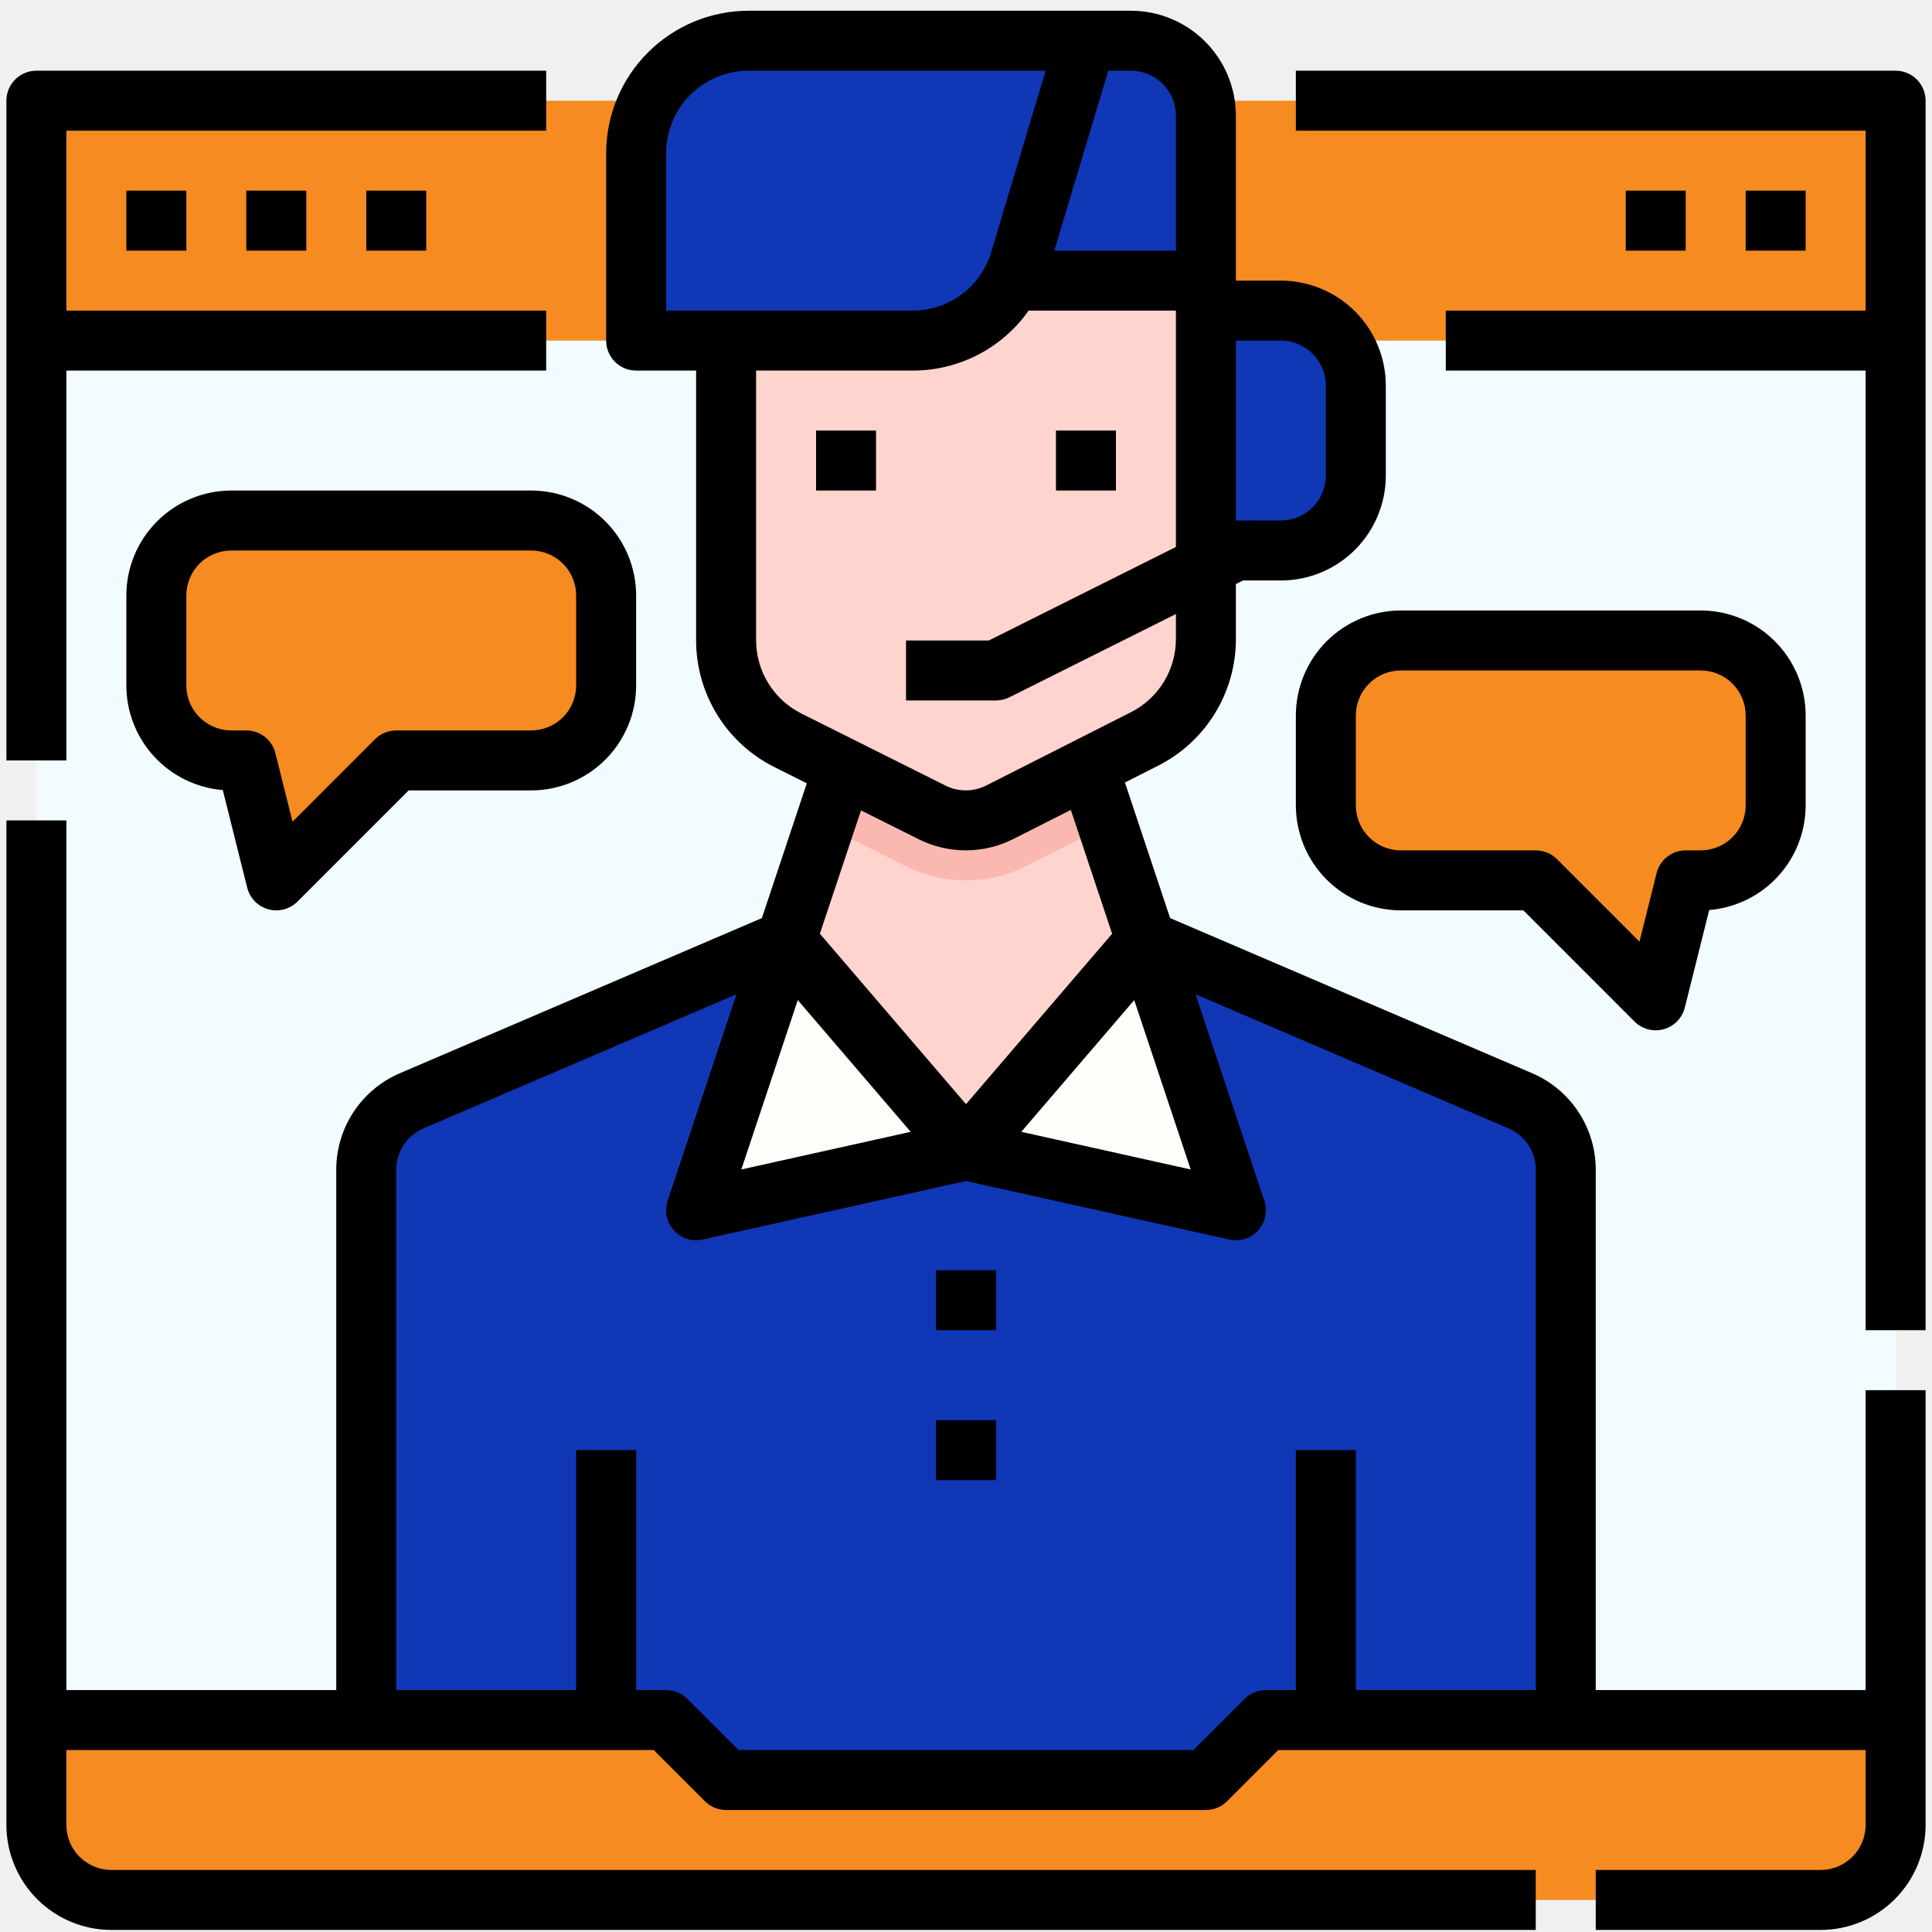
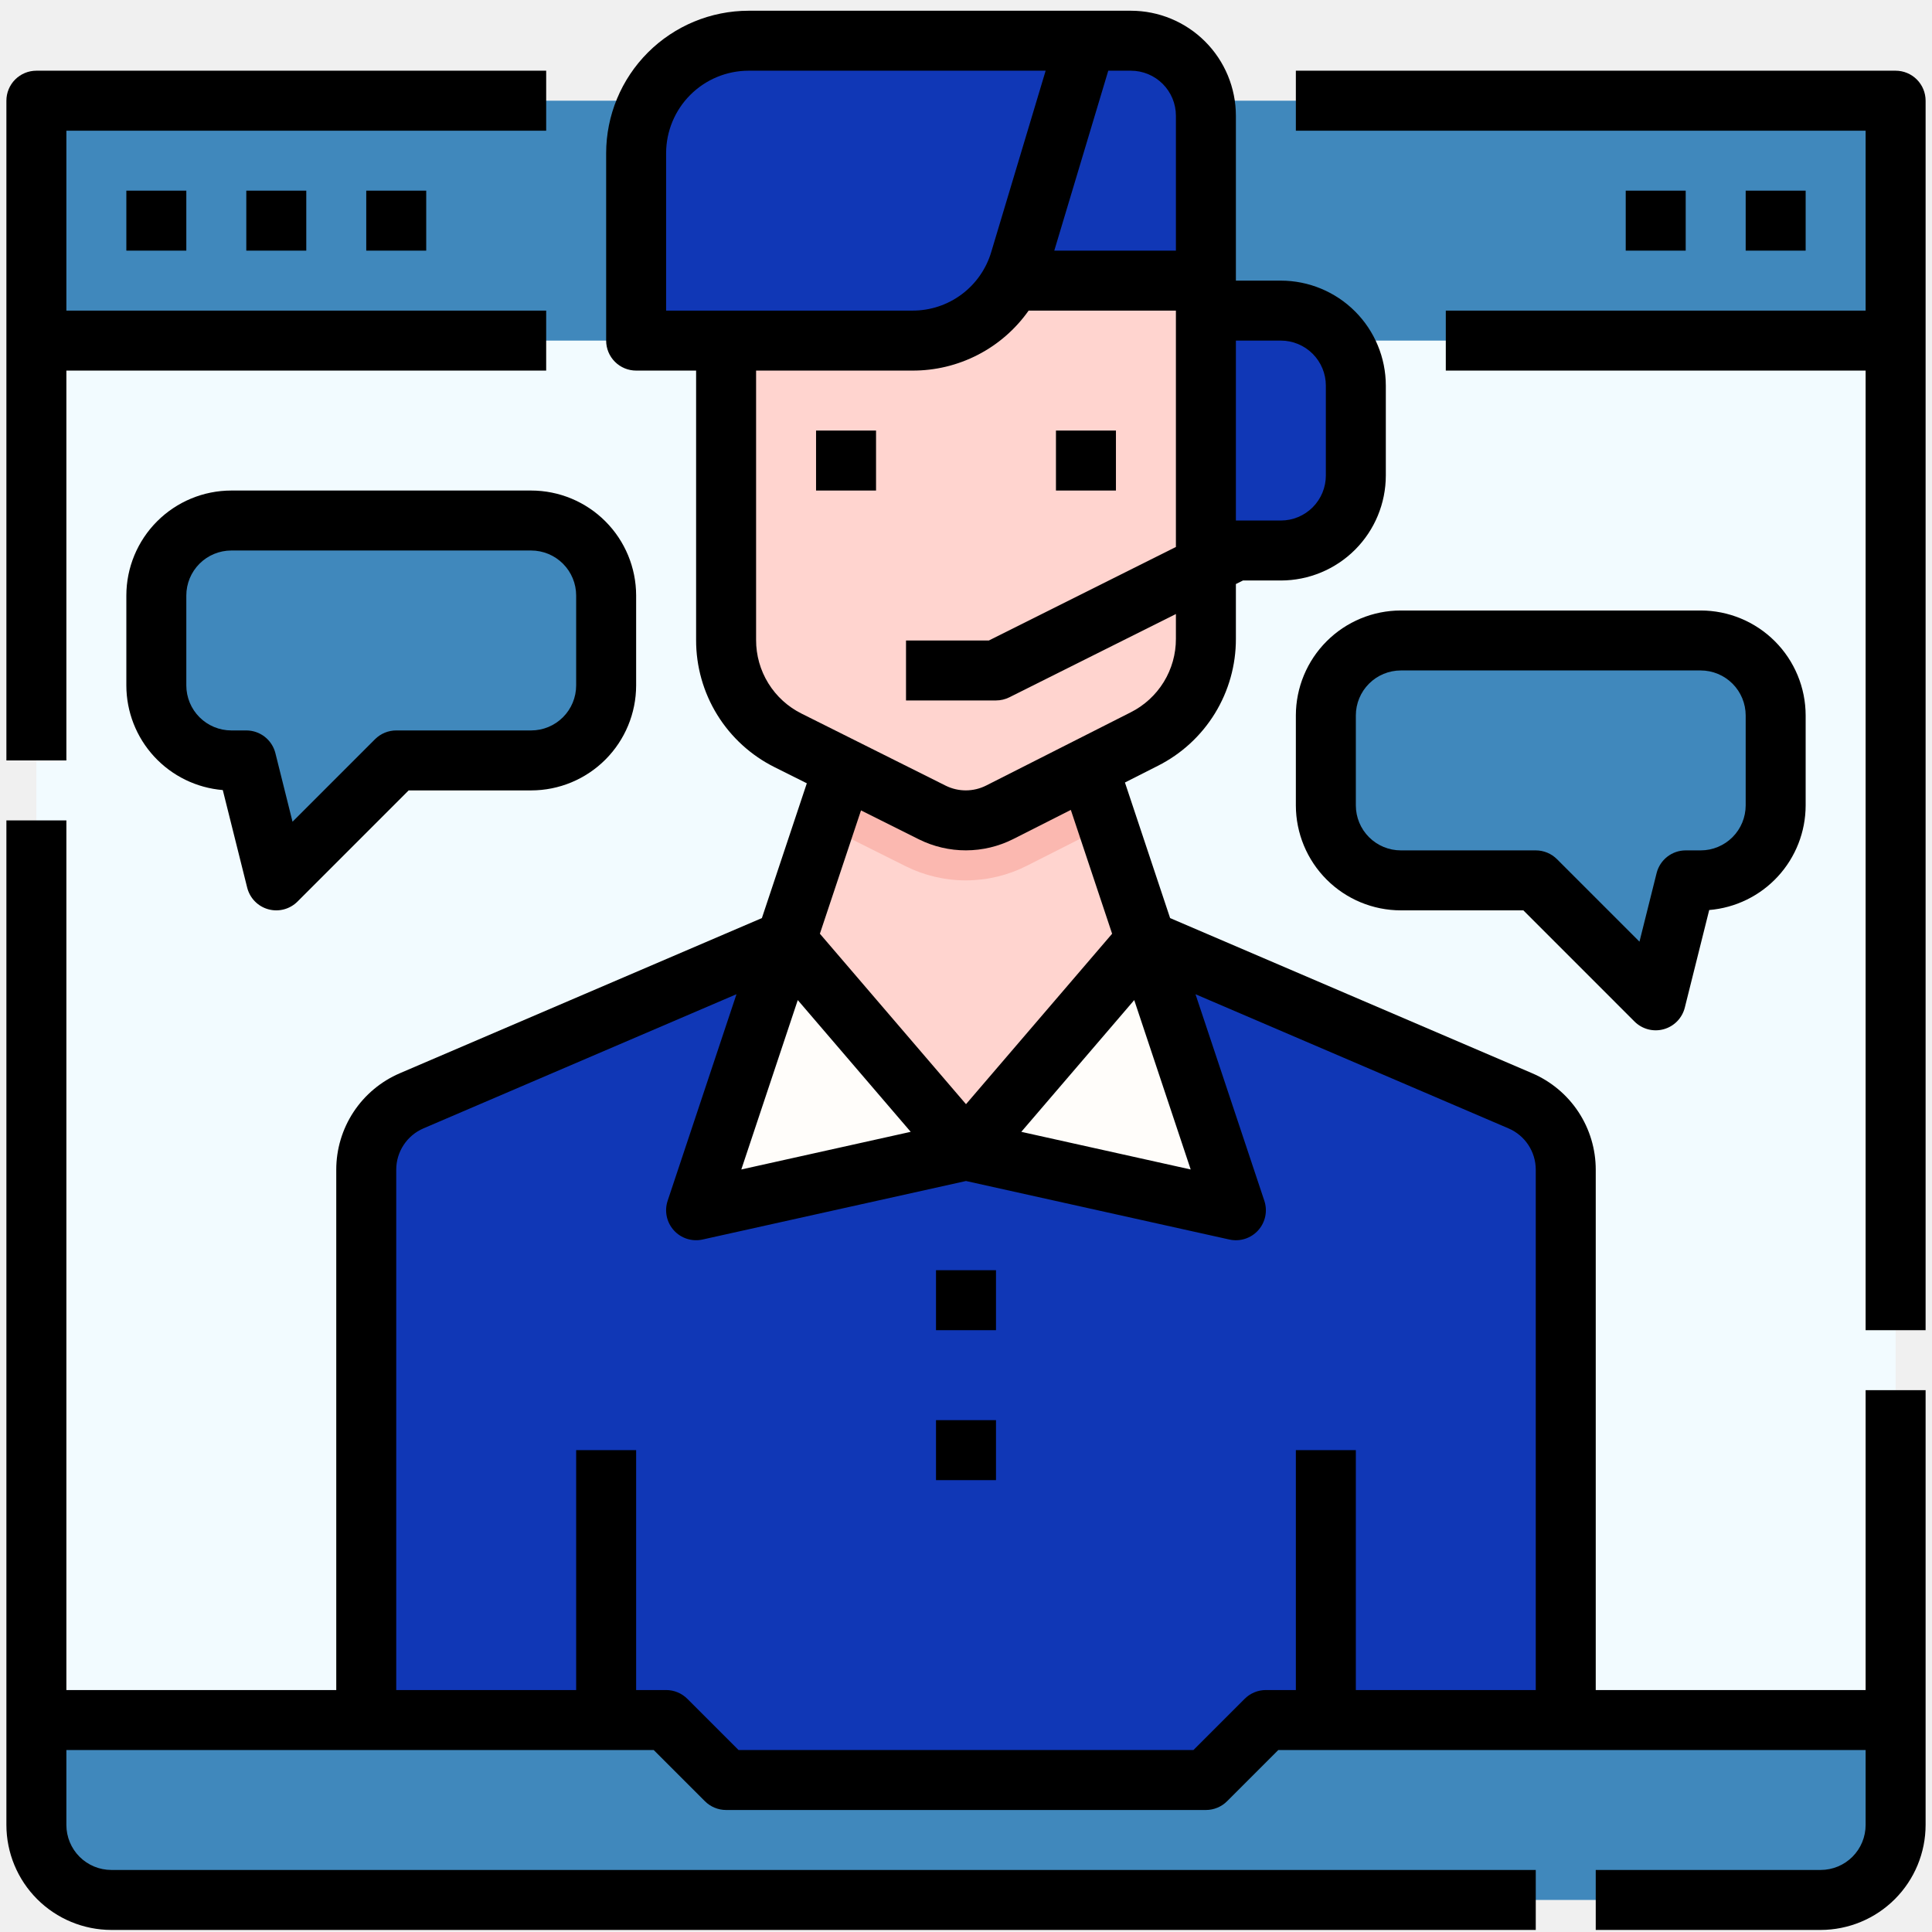
<svg xmlns="http://www.w3.org/2000/svg" width="151" height="151" viewBox="0 0 151 151" fill="none">
  <g clip-path="url(#clip0_73_4773)">
    <path d="M2.844 7.87H148.156V139.12H2.844V7.87Z" fill="#F2FBFF" />
    <path d="M28.625 141.464V91.421C28.625 90.275 28.962 89.153 29.593 88.196C30.224 87.238 31.122 86.487 32.176 86.036L61.438 73.495H89.562L118.824 86.036C119.878 86.487 120.776 87.238 121.407 88.196C122.039 89.153 122.375 90.275 122.375 91.421V141.464H28.625Z" fill="#1037B6" />
    <path d="M89.562 73.495L96.594 94.589L75.5 89.901L89.562 73.495Z" fill="#FFFDFA" />
    <path d="M61.438 73.495L54.406 94.589L75.5 89.901L61.438 73.495Z" fill="#FFFDFA" />
-     <path d="M2.844 7.87H148.156V26.62H2.844V7.87Z" fill="#F68B21" />
-     <path d="M142.297 148.495H8.703C7.149 148.495 5.659 147.878 4.56 146.779C3.461 145.68 2.844 144.19 2.844 142.636V134.433H52.062L56.75 139.12H94.25L98.938 134.433H148.156V142.636C148.156 144.19 147.539 145.68 146.44 146.779C145.341 147.878 143.851 148.495 142.297 148.495Z" fill="#F68B21" />
+     <path d="M2.844 7.87H148.156V26.62H2.844V7.87Z" fill="#4088BC" />
+     <path d="M142.297 148.495H8.703C7.149 148.495 5.659 147.878 4.56 146.779C3.461 145.68 2.844 144.19 2.844 142.636V134.433H52.062L56.75 139.12H94.25L98.938 134.433H148.156V142.636C148.156 144.19 147.539 145.68 146.44 146.779C145.341 147.878 143.851 148.495 142.297 148.495Z" fill="#4088BC" />
    <path d="M89.562 73.495L75.5 89.901L61.438 73.495L66.125 59.433H84.875L89.562 73.495Z" fill="#FFD4CF" />
    <path d="M86.556 64.476L84.875 59.433H66.125L64.428 64.524L70.767 67.694C72.239 68.431 73.864 68.812 75.51 68.808C77.157 68.804 78.779 68.414 80.248 67.67L86.556 64.476Z" fill="#FBB8B0" />
    <path d="M77.844 3.183H88.391C89.945 3.183 91.435 3.8 92.534 4.899C93.633 5.998 94.25 7.488 94.25 9.042V21.933H77.844V3.183Z" fill="#1037B6" />
-     <path d="M47.375 46.542V53.573C47.375 55.127 46.758 56.618 45.659 57.716C44.56 58.815 43.07 59.433 41.516 59.433H30.969L21.594 68.808L19.25 59.433H18.078C16.524 59.433 15.034 58.815 13.935 57.716C12.836 56.618 12.219 55.127 12.219 53.573V46.542C12.219 44.988 12.836 43.498 13.935 42.399C15.034 41.3 16.524 40.683 18.078 40.683H41.516C43.07 40.683 44.56 41.3 45.659 42.399C46.758 43.498 47.375 44.988 47.375 46.542Z" fill="#F68B21" />
-     <path d="M103.625 55.917V62.948C103.625 64.502 104.242 65.993 105.341 67.091C106.44 68.19 107.93 68.808 109.484 68.808H120.031L129.406 78.183L131.75 68.808H132.922C134.476 68.808 135.966 68.19 137.065 67.091C138.164 65.993 138.781 64.502 138.781 62.948V55.917C138.781 54.363 138.164 52.873 137.065 51.774C135.966 50.675 134.476 50.058 132.922 50.058H109.484C107.93 50.058 106.44 50.675 105.341 51.774C104.242 52.873 103.625 54.363 103.625 55.917Z" fill="#F68B21" />
+     <path d="M47.375 46.542V53.573C47.375 55.127 46.758 56.618 45.659 57.716C44.56 58.815 43.07 59.433 41.516 59.433H30.969L21.594 68.808L19.25 59.433H18.078C16.524 59.433 15.034 58.815 13.935 57.716C12.836 56.618 12.219 55.127 12.219 53.573V46.542C12.219 44.988 12.836 43.498 13.935 42.399C15.034 41.3 16.524 40.683 18.078 40.683H41.516C43.07 40.683 44.56 41.3 45.659 42.399C46.758 43.498 47.375 44.988 47.375 46.542Z" fill="#4088BC" />
+     <path d="M103.625 55.917V62.948C103.625 64.502 104.242 65.993 105.341 67.091C106.44 68.19 107.93 68.808 109.484 68.808H120.031L129.406 78.183L131.75 68.808H132.922C134.476 68.808 135.966 68.19 137.065 67.091C138.164 65.993 138.781 64.502 138.781 62.948V55.917C138.781 54.363 138.164 52.873 137.065 51.774C135.966 50.675 134.476 50.058 132.922 50.058H109.484C107.93 50.058 106.44 50.675 105.341 51.774C104.242 52.873 103.625 54.363 103.625 55.917Z" fill="#4088BC" />
    <path d="M94.25 21.933H56.75V50.013C56.75 51.645 57.205 53.245 58.063 54.634C58.921 56.022 60.149 57.144 61.609 57.874L72.863 63.502C73.681 63.911 74.584 64.123 75.499 64.12C76.413 64.118 77.315 63.901 78.131 63.488L89.432 57.765C90.881 57.031 92.099 55.91 92.949 54.526C93.8 53.142 94.25 51.549 94.25 49.924V21.933Z" fill="#FFD4CF" />
    <path d="M71.304 26.62H49.719V11.972C49.719 9.641 50.645 7.405 52.293 5.757C53.941 4.109 56.177 3.183 58.508 3.183H84.875L79.723 20.356C79.18 22.167 78.067 23.754 76.551 24.882C75.034 26.011 73.195 26.62 71.304 26.62Z" fill="#1037B6" />
    <path d="M94.25 24.276H100.109C101.663 24.276 103.154 24.894 104.253 25.992C105.351 27.091 105.969 28.582 105.969 30.136V37.167C105.969 38.721 105.351 40.211 104.253 41.31C103.154 42.409 101.663 43.026 100.109 43.026H94.25V24.276Z" fill="#1037B6" />
    <path d="M9.875 14.901H14.562V19.589H9.875V14.901Z" fill="black" />
    <path d="M19.25 14.901H23.938V19.589H19.25V14.901Z" fill="black" />
    <path d="M28.625 14.901H33.312V19.589H28.625V14.901Z" fill="black" />
    <path d="M136.438 14.901H141.125V19.589H136.438V14.901Z" fill="black" />
    <path d="M127.062 14.901H131.75V19.589H127.062V14.901Z" fill="black" />
    <path d="M63.781 33.651H68.469V38.339H63.781V33.651Z" fill="black" />
    <path d="M82.531 33.651H87.219V38.339H82.531V33.651Z" fill="black" />
    <path d="M73.156 99.276H77.844V103.964H73.156V99.276Z" fill="black" />
    <path d="M73.156 110.995H77.844V115.683H73.156V110.995Z" fill="black" />
    <path d="M18.078 38.339C15.903 38.341 13.818 39.206 12.28 40.744C10.742 42.282 9.877 44.367 9.875 46.542V53.573C9.877 55.633 10.654 57.617 12.05 59.131C13.446 60.646 15.361 61.58 17.413 61.75L19.32 69.376C19.421 69.778 19.626 70.147 19.916 70.444C20.205 70.741 20.568 70.956 20.968 71.066C21.368 71.177 21.79 71.18 22.191 71.074C22.592 70.968 22.958 70.758 23.251 70.465L31.939 61.776H41.516C43.691 61.774 45.776 60.909 47.313 59.371C48.851 57.833 49.716 55.748 49.719 53.573V46.542C49.716 44.367 48.851 42.282 47.313 40.744C45.776 39.206 43.691 38.341 41.516 38.339H18.078ZM45.031 46.542V53.573C45.03 54.505 44.66 55.399 44 56.058C43.341 56.717 42.448 57.088 41.516 57.089H30.969C30.661 57.089 30.356 57.15 30.072 57.267C29.788 57.385 29.529 57.558 29.311 57.775L22.863 64.223L21.524 58.864C21.397 58.357 21.104 57.907 20.692 57.585C20.28 57.264 19.773 57.089 19.25 57.089H18.078C17.146 57.088 16.252 56.717 15.593 56.058C14.934 55.399 14.563 54.505 14.562 53.573V46.542C14.563 45.61 14.934 44.716 15.593 44.057C16.252 43.398 17.146 43.027 18.078 43.026H41.516C42.448 43.027 43.341 43.398 44 44.057C44.66 44.716 45.03 45.61 45.031 46.542Z" fill="black" />
    <path d="M101.281 55.917V62.948C101.284 65.123 102.149 67.208 103.687 68.746C105.224 70.284 107.31 71.149 109.484 71.151H119.061L127.749 79.84C128.042 80.133 128.408 80.343 128.809 80.449C129.21 80.555 129.632 80.552 130.032 80.441C130.432 80.331 130.795 80.116 131.084 79.819C131.374 79.522 131.579 79.153 131.68 78.751L133.587 71.125C135.64 70.955 137.554 70.021 138.95 68.506C140.346 66.992 141.123 65.008 141.125 62.948V55.917C141.123 53.742 140.257 51.657 138.72 50.119C137.182 48.581 135.097 47.716 132.922 47.714H109.484C107.31 47.716 105.224 48.581 103.687 50.119C102.149 51.657 101.284 53.742 101.281 55.917ZM105.969 55.917C105.97 54.985 106.34 54.091 107 53.432C107.659 52.773 108.552 52.402 109.484 52.401H132.922C133.854 52.402 134.748 52.773 135.407 53.432C136.066 54.091 136.436 54.985 136.438 55.917V62.948C136.436 63.88 136.066 64.774 135.407 65.433C134.748 66.092 133.854 66.463 132.922 66.464H131.75C131.227 66.464 130.72 66.639 130.308 66.96C129.896 67.282 129.603 67.732 129.476 68.239L128.137 73.598L121.689 67.15C121.471 66.933 121.213 66.76 120.928 66.642C120.644 66.525 120.339 66.464 120.031 66.464H109.484C108.552 66.463 107.659 66.092 107 65.433C106.34 64.774 105.97 63.88 105.969 62.948V55.917Z" fill="black" />
    <path d="M145.812 132.089H124.719V91.421C124.72 89.816 124.249 88.245 123.365 86.904C122.481 85.564 121.223 84.513 119.747 83.881L91.453 71.755L87.922 61.158L90.492 59.856C92.331 58.931 93.876 57.512 94.954 55.758C96.032 54.003 96.6 51.983 96.594 49.924V45.647L97.147 45.37H100.109C102.284 45.368 104.369 44.503 105.907 42.965C107.445 41.427 108.31 39.342 108.312 37.167V30.136C108.31 27.961 107.445 25.876 105.907 24.338C104.369 22.8 102.284 21.935 100.109 21.933H96.594V9.042C96.591 6.867 95.726 4.782 94.188 3.244C92.65 1.706 90.566 0.841 88.391 0.839L58.508 0.839C55.556 0.842 52.727 2.016 50.639 4.103C48.552 6.19 47.378 9.02 47.375 11.972V26.62C47.375 27.242 47.622 27.838 48.062 28.277C48.501 28.717 49.097 28.964 49.719 28.964H54.406V50.013C54.399 52.082 54.972 54.112 56.06 55.872C57.148 57.632 58.707 59.052 60.56 59.971L63.059 61.22L59.547 71.755L31.253 83.881C29.777 84.513 28.519 85.564 27.635 86.904C26.751 88.245 26.28 89.816 26.281 91.421V132.089H5.188V64.12H0.5V142.636C0.502 144.811 1.368 146.896 2.905 148.433C4.443 149.971 6.528 150.836 8.703 150.839H120.031V146.151H8.703C7.771 146.15 6.877 145.78 6.218 145.121C5.559 144.461 5.189 143.568 5.188 142.636V136.776H51.092L55.093 140.777C55.31 140.995 55.569 141.168 55.853 141.285C56.137 141.403 56.442 141.464 56.75 141.464H94.25C94.558 141.464 94.863 141.403 95.147 141.285C95.431 141.168 95.69 140.995 95.907 140.777L99.908 136.776H145.812V142.636C145.811 143.568 145.441 144.461 144.782 145.121C144.123 145.78 143.229 146.15 142.297 146.151H124.719V150.839H142.297C144.472 150.836 146.557 149.971 148.095 148.433C149.632 146.896 150.498 144.811 150.5 142.636V108.651H145.812V132.089ZM62.352 78.164L71.178 88.461L57.939 91.403L62.352 78.164ZM88.648 78.164L93.061 91.403L79.822 88.461L88.648 78.164ZM100.109 26.62C101.041 26.621 101.935 26.992 102.594 27.651C103.253 28.31 103.624 29.204 103.625 30.136V37.167C103.624 38.099 103.253 38.993 102.594 39.652C101.935 40.311 101.041 40.682 100.109 40.683H96.594V26.62H100.109ZM91.906 9.042V19.589H82.4L86.619 5.526H88.391C89.323 5.527 90.216 5.898 90.875 6.557C91.534 7.216 91.905 8.11 91.906 9.042ZM52.062 11.972C52.064 10.263 52.744 8.625 53.952 7.416C55.161 6.208 56.799 5.528 58.508 5.526H81.725L77.477 19.683C77.084 21.014 76.27 22.181 75.157 23.01C74.044 23.838 72.692 24.283 71.304 24.276H52.062V11.972ZM59.094 50.013V28.964H71.304C73.085 28.972 74.841 28.55 76.424 27.734C78.007 26.918 79.369 25.732 80.395 24.276H91.906V42.75L77.29 50.058H70.812V54.745H77.844C78.208 54.745 78.567 54.66 78.892 54.498L91.906 47.99V49.924C91.91 51.116 91.581 52.286 90.957 53.301C90.332 54.317 89.438 55.139 88.373 55.674L77.072 61.397C76.582 61.644 76.041 61.773 75.492 61.774C74.944 61.776 74.402 61.649 73.911 61.405L62.657 55.778C61.583 55.246 60.681 54.424 60.051 53.405C59.421 52.386 59.09 51.211 59.094 50.013ZM71.815 65.599C72.961 66.169 74.224 66.465 75.504 66.461C76.784 66.458 78.046 66.156 79.189 65.58L83.693 63.3L86.92 72.979L75.5 86.3L64.08 72.977L67.294 63.339L71.815 65.599ZM98.938 132.089C98.63 132.089 98.325 132.149 98.041 132.267C97.756 132.385 97.498 132.558 97.28 132.775L93.279 136.776H57.721L53.72 132.775C53.502 132.558 53.244 132.385 52.959 132.267C52.675 132.149 52.37 132.089 52.062 132.089H49.719V113.339H45.031V132.089H30.969V91.421C30.968 90.733 31.17 90.06 31.549 89.486C31.928 88.911 32.467 88.46 33.099 88.19L57.562 77.705L52.182 93.848C52.05 94.241 52.026 94.663 52.111 95.069C52.196 95.475 52.387 95.851 52.665 96.159C52.942 96.467 53.297 96.696 53.692 96.822C54.087 96.948 54.509 96.967 54.914 96.877L75.5 92.304L96.085 96.878C96.49 96.968 96.912 96.949 97.307 96.823C97.702 96.697 98.057 96.468 98.335 96.16C98.612 95.852 98.803 95.476 98.888 95.07C98.973 94.664 98.949 94.243 98.817 93.849L93.437 77.707L117.9 88.191C118.532 88.461 119.072 88.912 119.451 89.486C119.829 90.06 120.031 90.733 120.031 91.421V132.089H105.969V113.339H101.281V132.089H98.938Z" fill="black" />
    <path d="M148.156 5.526H101.281V10.214H145.812V24.276H113V28.964H145.812V103.964H150.5V7.87C150.5 7.249 150.253 6.652 149.814 6.213C149.374 5.773 148.778 5.526 148.156 5.526Z" fill="black" />
    <path d="M5.188 28.964H42.688V24.276H5.188V10.214H42.688V5.526H2.844C2.222 5.526 1.626 5.773 1.186 6.213C0.747 6.652 0.5 7.249 0.5 7.87L0.5 59.433H5.188V28.964Z" fill="black" />
  </g>
  <defs>
    <clipPath id="clip0_73_4773">
      <rect width="150" height="150" fill="white" transform="translate(0.5 0.838867)" />
    </clipPath>
  </defs>
</svg>
